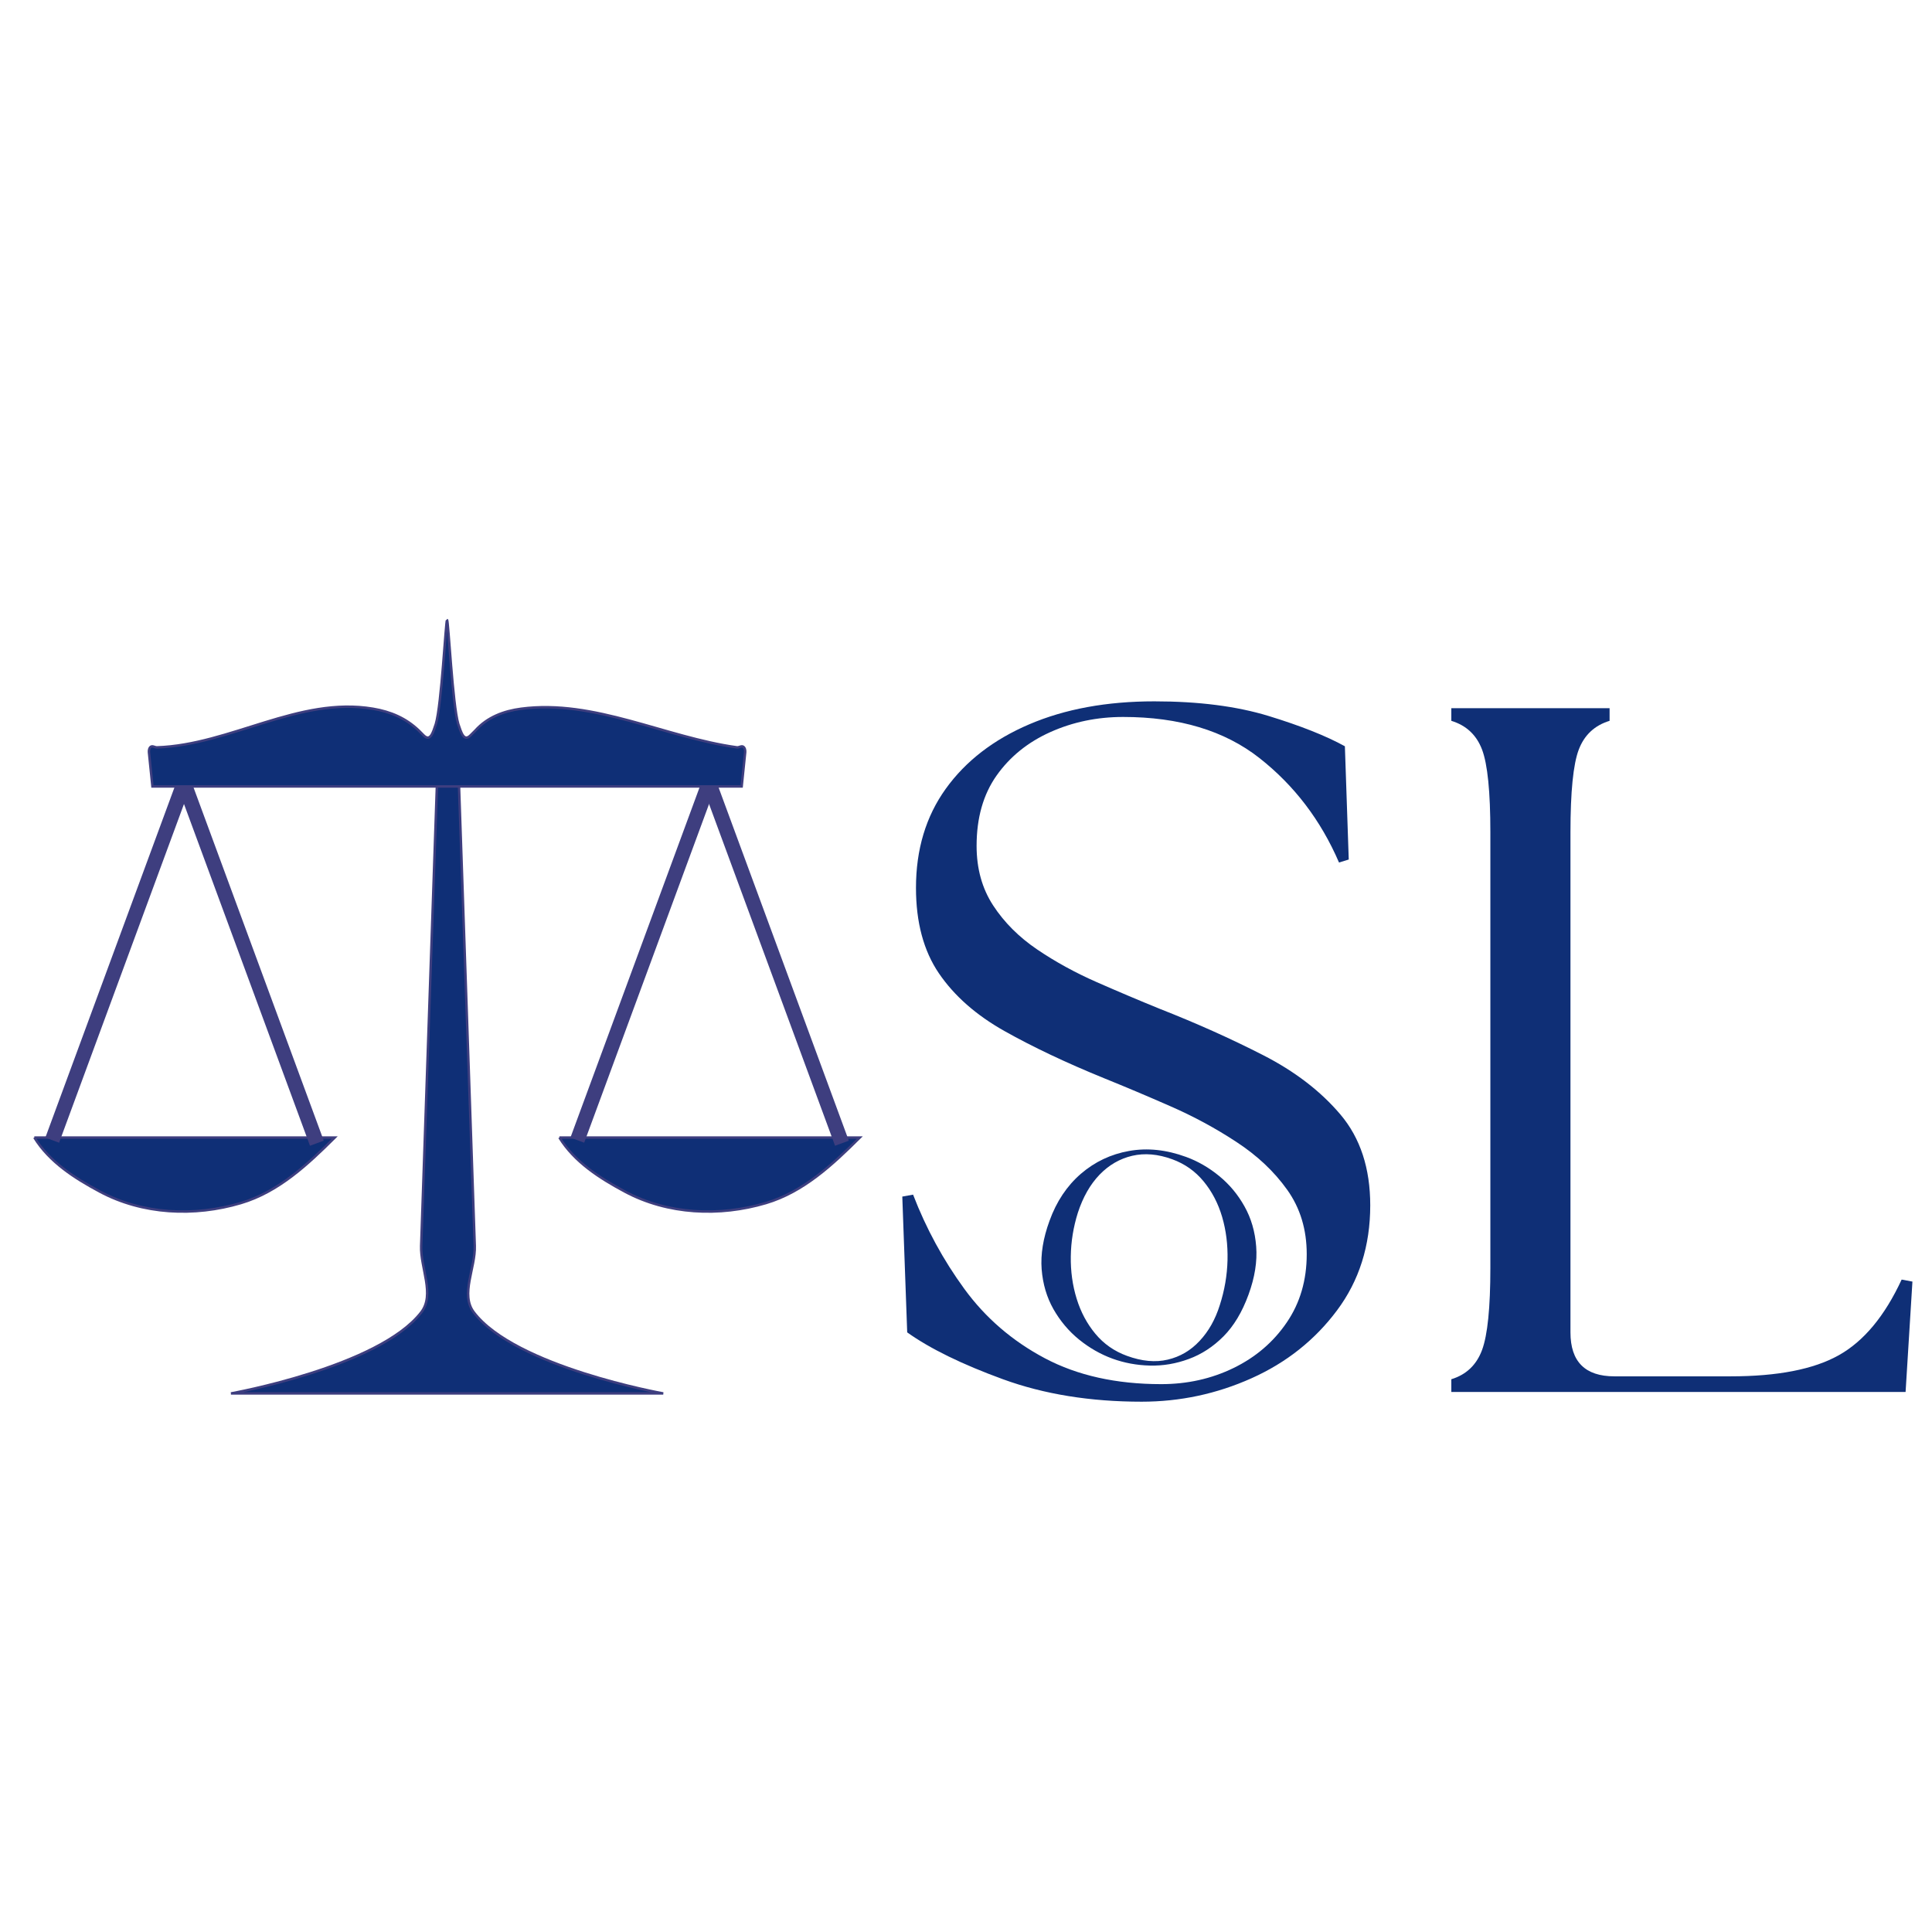
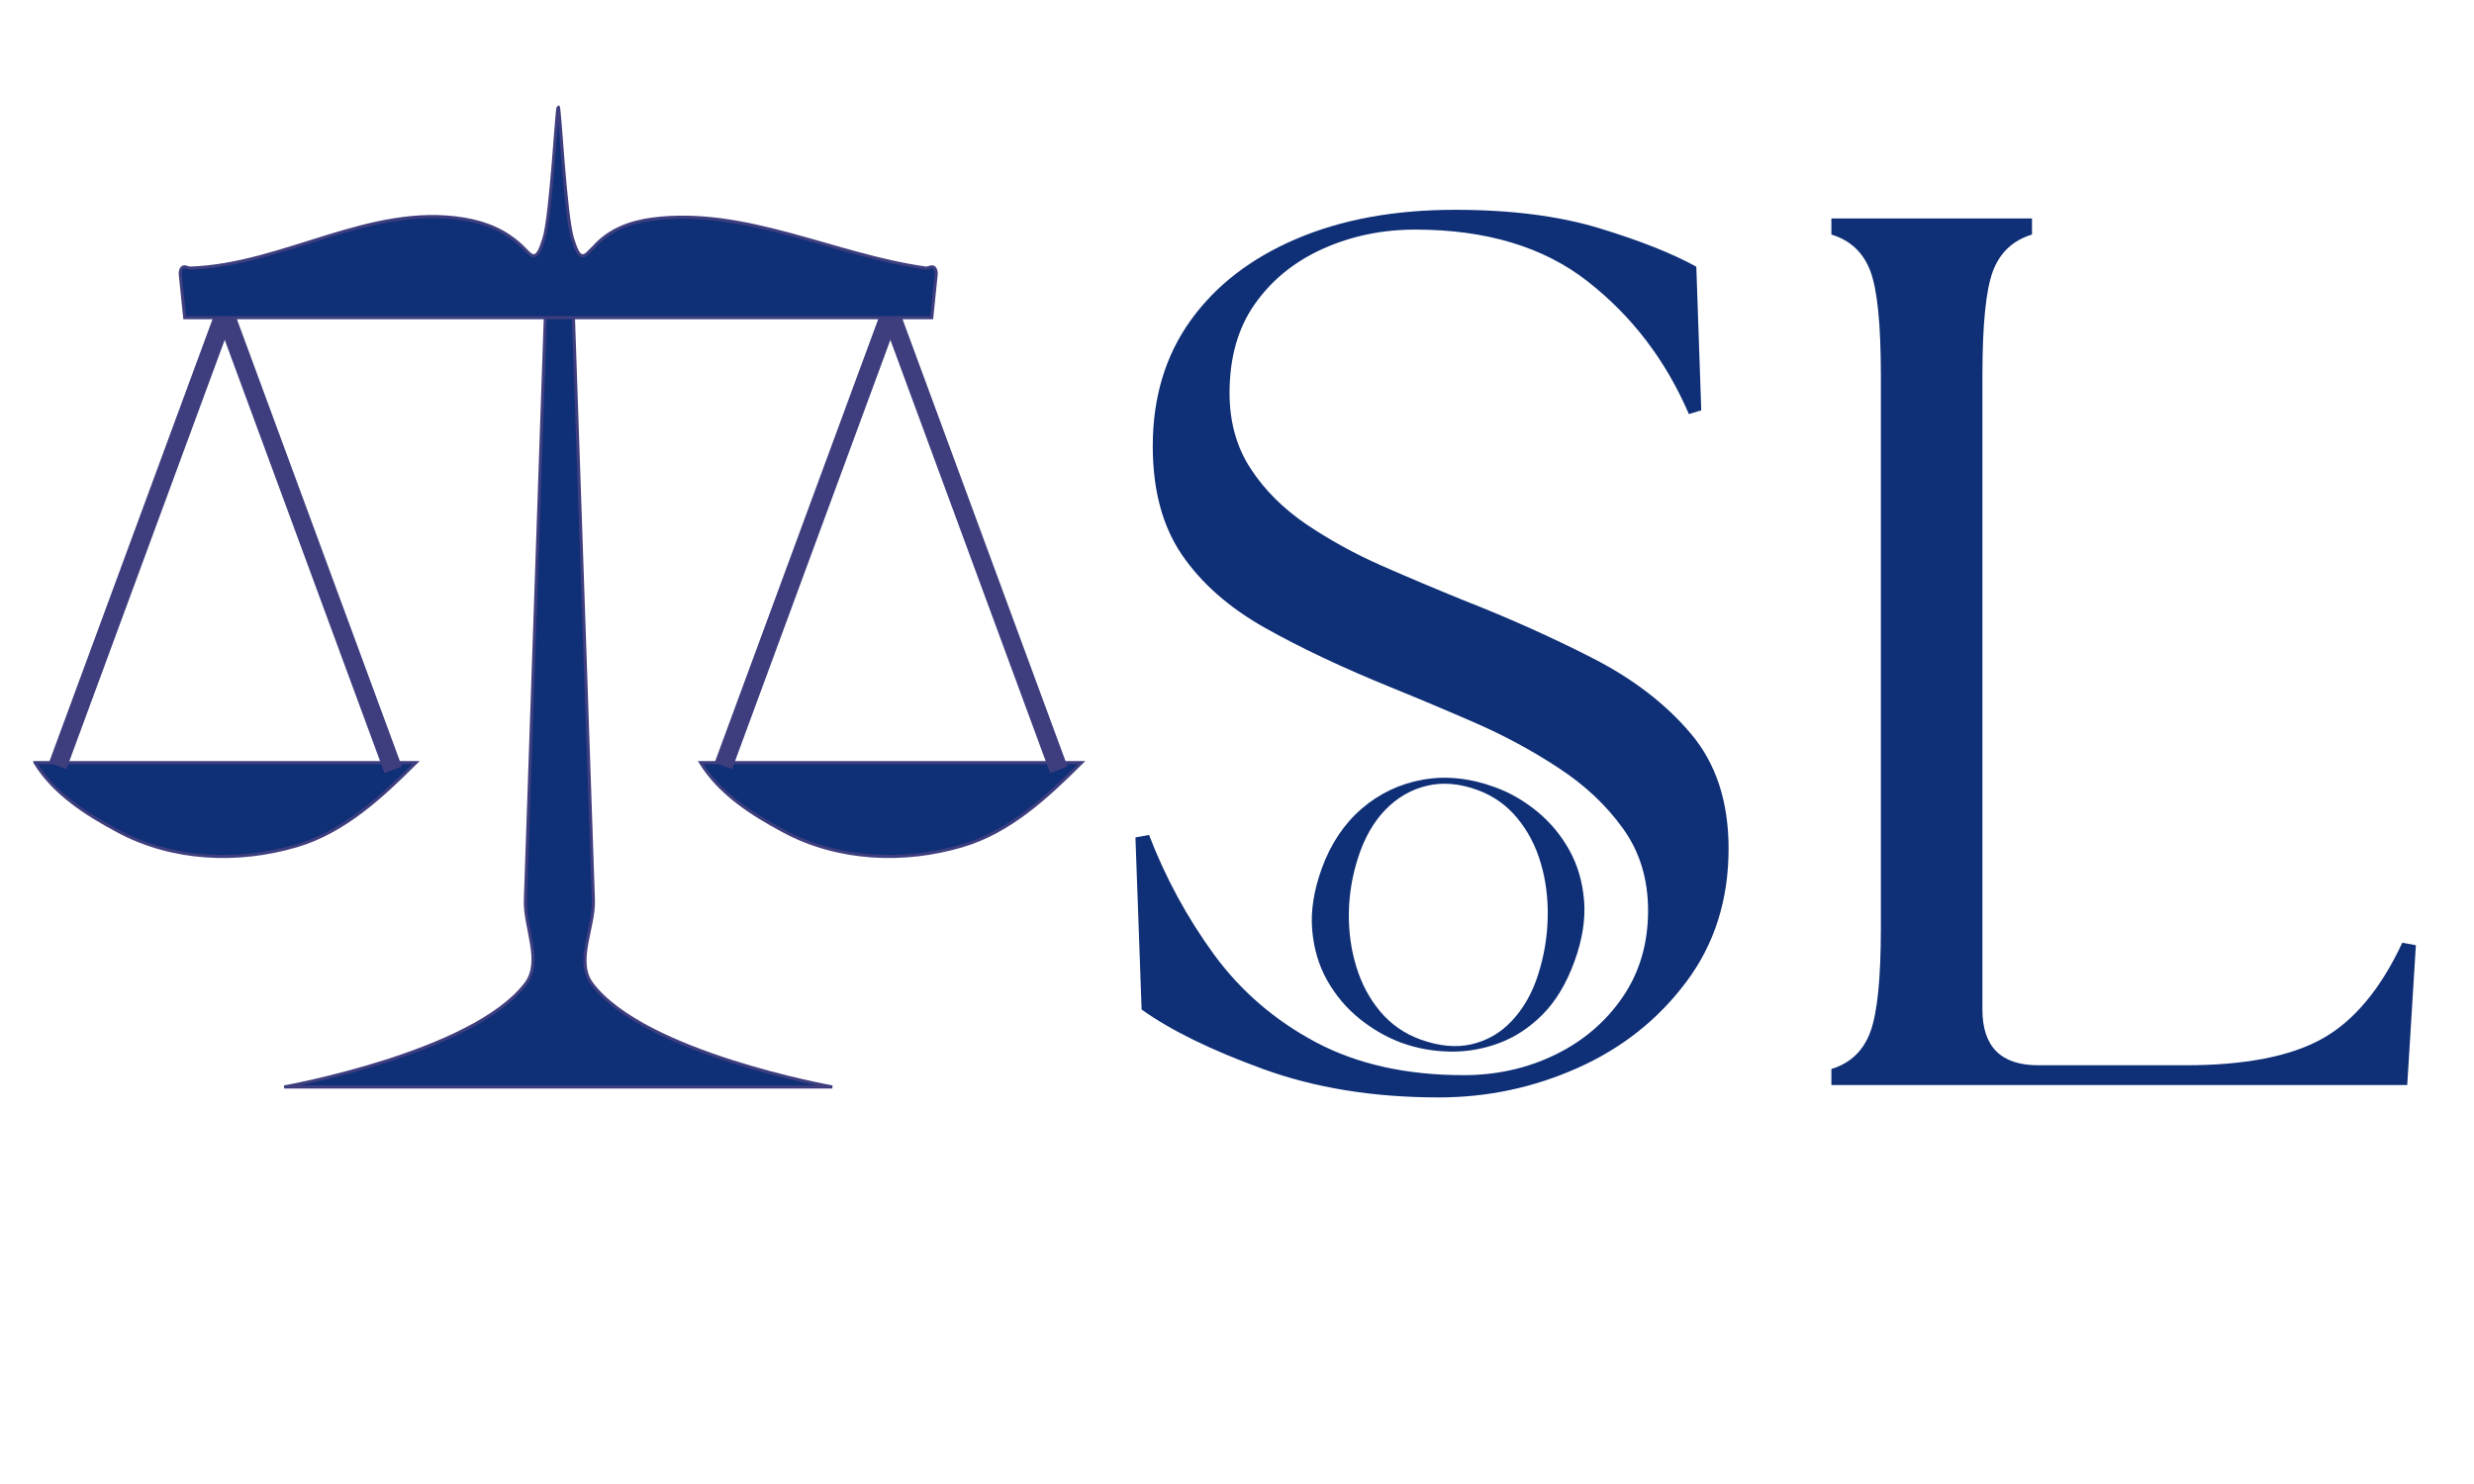
- <svg xmlns="http://www.w3.org/2000/svg" width="500" zoomAndPan="magnify" viewBox="0 0 375 375" height="500" preserveAspectRatio="xMidYMid meet" version="1.0">
+ <svg xmlns="http://www.w3.org/2000/svg" width="500" zoomAndPan="magnify" viewBox="0 0 375 225" height="300" preserveAspectRatio="xMidYMid meet" version="1.0">
  <defs>
    <g />
-     <clipPath id="153902f287">
-       <path d="M 6.395 220 L 65 220 L 65 236 L 6.395 236 Z M 6.395 220 " clip-rule="nonzero" />
+     <clipPath id="9f4f9dd13e">
+       <path d="M 5.039 115 L 64 115 L 64 130 L 5.039 130 Z M 5.039 115 " clip-rule="nonzero" />
    </clipPath>
-     <clipPath id="4a65a52583">
-       <path d="M 6.395 218 L 68 218 L 68 238 L 6.395 238 Z M 6.395 218 " clip-rule="nonzero" />
+     <clipPath id="6c743eaef9">
+       <path d="M 5.039 112 L 66 112 L 66 133 L 5.039 133 Z M 5.039 112 " clip-rule="nonzero" />
    </clipPath>
-     <clipPath id="38c65810da">
-       <path d="M 6.395 131 L 54 131 L 54 238 L 6.395 238 Z M 6.395 131 " clip-rule="nonzero" />
+     <clipPath id="8b0cdd8225">
+       <path d="M 5.039 27 L 52 27 L 52 133 L 5.039 133 Z M 5.039 27 " clip-rule="nonzero" />
    </clipPath>
-     <clipPath id="87faaa4657">
-       <path d="M 105 218 L 167.645 218 L 167.645 238 L 105 238 Z M 105 218 " clip-rule="nonzero" />
+     <clipPath id="f660886579">
+       <path d="M 103 112 L 164.68 112 L 164.68 133 L 103 133 Z M 103 112 " clip-rule="nonzero" />
    </clipPath>
-     <clipPath id="99f5ab294c">
-       <path d="M 120 132 L 167.645 132 L 167.645 239 L 120 239 Z M 120 132 " clip-rule="nonzero" />
+     <clipPath id="70e95a3aa3">
+       <path d="M 117 27 L 164.68 27 L 164.68 133 L 117 133 Z M 117 27 " clip-rule="nonzero" />
    </clipPath>
-     <clipPath id="a06b75da6b">
-       <path d="M 44 151 L 129 151 L 129 270.867 L 44 270.867 Z M 44 151 " clip-rule="nonzero" />
+     <clipPath id="f18023b112">
+       <path d="M 40 44 L 129 44 L 129 165.195 L 40 165.195 Z M 40 44 " clip-rule="nonzero" />
    </clipPath>
-     <clipPath id="7224ed4aa3">
-       <path d="M 42 149 L 132 149 L 132 270.867 L 42 270.867 Z M 42 149 " clip-rule="nonzero" />
-     </clipPath>
-     <clipPath id="843e1a085f">
-       <path d="M 28 120.117 L 145 120.117 L 145 153 L 28 153 Z M 28 120.117 " clip-rule="nonzero" />
-     </clipPath>
-     <clipPath id="7248114378">
-       <path d="M 26 120.117 L 148 120.117 L 148 156 L 26 156 Z M 26 120.117 " clip-rule="nonzero" />
+     <clipPath id="b2a922165d">
+       <path d="M 24 15.953 L 145 15.953 L 145 51 L 24 51 Z M 24 15.953 " clip-rule="nonzero" />
    </clipPath>
  </defs>
-   <g clip-path="url(#153902f287)">
-     <path fill="#0f2f76" d="M 6.66 220.797 L 64.977 220.797 C 59.719 226.023 54.062 231.344 46.75 233.516 C 37.75 236.184 27.691 235.754 19.344 231.27 C 14.488 228.66 9.621 225.566 6.664 220.797 Z M 6.66 220.797 " fill-opacity="1" fill-rule="nonzero" />
+   <g clip-path="url(#9f4f9dd13e)">
+     <path fill="#0f2f76" d="M 5.305 115.629 L 63.035 115.629 C 57.832 120.801 52.23 126.066 44.992 128.219 C 36.082 130.859 26.125 130.434 17.859 125.992 C 13.051 123.41 8.234 120.348 5.305 115.629 Z M 5.305 115.629 " fill-opacity="1" fill-rule="nonzero" />
  </g>
-   <g clip-path="url(#4a65a52583)">
-     <path stroke-linecap="butt" transform="matrix(0.474659, 0, 0, 0.474659, 6.424025, 119.6433)" fill="none" stroke-linejoin="miter" d="M 0.497 213.108 L 123.357 213.108 C 112.28 224.119 100.364 235.328 84.958 239.903 C 65.997 245.524 44.806 244.619 27.219 235.171 C 16.99 229.674 6.736 223.156 0.506 213.108 Z M 0.497 213.108 " stroke="#3e3e7f" stroke-width="1" stroke-opacity="1" stroke-miterlimit="4" />
+   <g clip-path="url(#6c743eaef9)">
+     <path stroke-linecap="butt" transform="matrix(0.469914, 0, 0, 0.469914, 5.068475, 15.48434)" fill="none" stroke-linejoin="miter" d="M 0.503 213.113 L 123.356 213.113 C 112.283 224.119 100.363 235.324 84.96 239.904 C 65.998 245.524 44.809 244.618 27.22 235.166 C 16.987 229.671 6.737 223.154 0.503 213.113 Z M 0.503 213.113 " stroke="#3e3e7f" stroke-width="1" stroke-opacity="1" stroke-miterlimit="4" />
  </g>
-   <path fill="#0f2f76" d="M 10.137 221.305 L 37.262 147.734 " fill-opacity="1" fill-rule="nonzero" />
-   <g clip-path="url(#38c65810da)">
-     <path stroke-linecap="butt" transform="matrix(0.474659, 0, 0, 0.474659, 6.424025, 119.6433)" fill="none" stroke-linejoin="miter" d="M 7.822 214.178 L 64.968 59.181 " stroke="#3e3e7f" stroke-width="6" stroke-opacity="1" stroke-miterlimit="4" />
+   <path fill="#0f2f76" d="M 8.742 116.129 L 35.598 43.293 " fill-opacity="1" fill-rule="nonzero" />
+   <g clip-path="url(#8b0cdd8225)">
+     <path stroke-linecap="butt" transform="matrix(0.469914, 0, 0, 0.469914, 5.068475, 15.48434)" fill="none" stroke-linejoin="miter" d="M 7.818 214.177 L 64.968 59.178 " stroke="#3e3e7f" stroke-width="6" stroke-opacity="1" stroke-miterlimit="4" />
  </g>
-   <path stroke-linecap="butt" transform="matrix(0.474659, 0, 0, 0.474659, 6.424025, 119.6433)" fill-opacity="1" fill="#0f2f76" fill-rule="nonzero" stroke-linejoin="miter" d="M 116.041 215.428 L 58.895 60.432 " stroke="#3e3e7f" stroke-width="6" stroke-opacity="1" stroke-miterlimit="4" />
-   <path fill="#0f2f76" d="M 108.574 220.797 L 166.891 220.797 C 161.633 226.023 155.977 231.344 148.664 233.516 C 139.664 236.184 129.605 235.754 121.258 231.27 C 116.402 228.66 111.535 225.566 108.578 220.797 Z M 108.574 220.797 " fill-opacity="1" fill-rule="nonzero" />
-   <g clip-path="url(#87faaa4657)">
-     <path stroke-linecap="butt" transform="matrix(0.474659, 0, 0, 0.474659, 6.424025, 119.6433)" fill="none" stroke-linejoin="miter" d="M 215.207 213.108 L 338.067 213.108 C 326.99 224.119 315.073 235.328 299.668 239.903 C 280.707 245.524 259.516 244.619 241.929 235.171 C 231.7 229.674 221.445 223.156 215.216 213.108 Z M 215.207 213.108 " stroke="#3e3e7f" stroke-width="1" stroke-opacity="1" stroke-miterlimit="4" />
+   <path stroke-linecap="butt" transform="matrix(0.469914, 0, 0, 0.469914, 5.068475, 15.48434)" fill-opacity="1" fill="#0f2f76" fill-rule="nonzero" stroke-linejoin="miter" d="M 116.041 215.432 L 58.899 60.433 " stroke="#3e3e7f" stroke-width="6" stroke-opacity="1" stroke-miterlimit="4" />
+   <path fill="#0f2f76" d="M 106.199 115.629 L 163.934 115.629 C 158.727 120.801 153.129 126.066 145.887 128.219 C 136.977 130.859 127.02 130.434 118.754 125.992 C 113.949 123.41 109.129 120.348 106.199 115.629 Z M 106.199 115.629 " fill-opacity="1" fill-rule="nonzero" />
+   <g clip-path="url(#f660886579)">
+     <path stroke-linecap="butt" transform="matrix(0.469914, 0, 0, 0.469914, 5.068475, 15.48434)" fill="none" stroke-linejoin="miter" d="M 215.211 213.113 L 338.073 213.113 C 326.992 224.119 315.08 235.324 299.668 239.904 C 280.707 245.524 259.518 244.618 241.928 235.166 C 231.704 229.671 221.446 223.154 215.211 213.113 Z M 215.211 213.113 " stroke="#3e3e7f" stroke-width="1" stroke-opacity="1" stroke-miterlimit="4" />
  </g>
-   <path stroke-linecap="butt" transform="matrix(0.474659, 0, 0, 0.474659, 6.424025, 119.6433)" fill-opacity="1" fill="#0f2f76" fill-rule="nonzero" stroke-linejoin="miter" d="M 222.54 214.178 L 279.686 59.181 " stroke="#3e3e7f" stroke-width="6" stroke-opacity="1" stroke-miterlimit="4" />
-   <path fill="#0f2f76" d="M 163.418 221.898 L 136.293 148.328 " fill-opacity="1" fill-rule="nonzero" />
-   <g clip-path="url(#99f5ab294c)">
-     <path stroke-linecap="butt" transform="matrix(0.474659, 0, 0, 0.474659, 6.424025, 119.6433)" fill="none" stroke-linejoin="miter" d="M 330.751 215.428 L 273.605 60.432 " stroke="#3e3e7f" stroke-width="6" stroke-opacity="1" stroke-miterlimit="4" />
+   <path stroke-linecap="butt" transform="matrix(0.469914, 0, 0, 0.469914, 5.068475, 15.48434)" fill-opacity="1" fill="#0f2f76" fill-rule="nonzero" stroke-linejoin="miter" d="M 222.543 214.177 L 279.684 59.178 " stroke="#3e3e7f" stroke-width="6" stroke-opacity="1" stroke-miterlimit="4" />
+   <path fill="#0f2f76" d="M 160.492 116.719 L 133.641 43.883 " fill-opacity="1" fill-rule="nonzero" />
+   <g clip-path="url(#70e95a3aa3)">
+     <path stroke-linecap="butt" transform="matrix(0.469914, 0, 0, 0.469914, 5.068475, 15.48434)" fill="none" stroke-linejoin="miter" d="M 330.749 215.432 L 273.608 60.433 " stroke="#3e3e7f" stroke-width="6" stroke-opacity="1" stroke-miterlimit="4" />
  </g>
-   <g clip-path="url(#a06b75da6b)">
-     <path fill="#0f2f76" d="M 44.82 270.465 L 128.734 270.465 C 128.734 270.465 100.008 265.336 91.949 254.699 C 89.332 251.25 92.301 246.109 92.152 241.816 L 89.066 151.73 L 84.828 151.73 L 81.746 241.816 C 81.598 246.109 84.422 251.262 81.777 254.699 C 73.613 265.316 44.824 270.465 44.824 270.465 Z M 44.82 270.465 " fill-opacity="1" fill-rule="nonzero" />
+   <path fill="#0f2f76" d="M 43.082 164.801 L 126.156 164.801 C 126.156 164.801 97.715 159.719 89.738 149.191 C 87.148 145.773 90.086 140.688 89.941 136.438 L 86.887 47.25 L 82.691 47.25 L 79.637 136.438 C 79.492 140.688 82.289 145.785 79.668 149.191 C 71.586 159.703 43.082 164.801 43.082 164.801 Z M 43.082 164.801 " fill-opacity="1" fill-rule="nonzero" />
+   <g clip-path="url(#f18023b112)">
+     <path stroke-linecap="butt" transform="matrix(0.469914, 0, 0, 0.469914, 5.068475, 15.48434)" fill="none" stroke-linejoin="miter" d="M 80.895 317.753 L 257.681 317.753 C 257.681 317.753 197.156 306.938 180.182 284.535 C 174.67 277.262 180.921 266.439 180.614 257.394 L 174.113 67.599 L 165.185 67.599 L 158.685 257.394 C 158.377 266.439 164.329 277.287 158.751 284.535 C 141.552 306.905 80.895 317.753 80.895 317.753 Z M 80.895 317.753 " stroke="#3e3e7f" stroke-width="1" stroke-opacity="1" stroke-miterlimit="4" />
  </g>
-   <g clip-path="url(#7224ed4aa3)">
-     <path stroke-linecap="butt" transform="matrix(0.474659, 0, 0, 0.474659, 6.424025, 119.6433)" fill="none" stroke-linejoin="miter" d="M 80.892 317.747 L 257.68 317.747 C 257.68 317.747 197.16 306.941 180.182 284.532 C 174.668 277.266 180.923 266.435 180.61 257.391 L 174.109 67.6 L 165.18 67.6 L 158.687 257.391 C 158.374 266.435 164.324 277.29 158.752 284.532 C 141.553 306.9 80.901 317.747 80.901 317.747 Z M 80.892 317.747 " stroke="#3e3e7f" stroke-width="1" stroke-opacity="1" stroke-miterlimit="4" />
-   </g>
-   <g clip-path="url(#843e1a085f)">
-     <path fill="#0f2f76" d="M 143.961 152.648 L 29.586 152.648 L 28.91 146.039 C 28.871 145.652 28.961 145.145 29.289 144.938 C 29.625 144.723 30.082 145.086 30.477 145.062 C 44.703 144.59 57.992 135.137 72.391 137.562 C 75.824 138.141 78.785 139.395 81.293 141.801 C 81.602 142.113 82.223 142.73 82.223 142.73 C 83.523 144.031 84.035 142.203 84.598 140.527 C 85.699 136.898 86.535 120.355 86.773 120.355 C 87.012 120.355 87.848 136.898 88.949 140.527 C 89.516 142.203 90.023 144.031 91.324 142.73 C 91.324 142.73 91.945 142.113 92.258 141.801 C 94.602 139.188 97.797 138.004 101.156 137.562 C 115.367 135.695 129.07 143.125 143.07 145.062 C 143.469 145.086 143.922 144.723 144.258 144.938 C 144.586 145.145 144.68 145.652 144.641 146.039 Z M 143.961 152.648 " fill-opacity="1" fill-rule="nonzero" />
-   </g>
-   <g clip-path="url(#7248114378)">
-     <path stroke-linecap="butt" transform="matrix(0.474659, 0, 0, 0.474659, 6.424025, 119.6433)" fill="none" stroke-linejoin="miter" d="M 289.759 69.534 L 48.797 69.534 L 47.373 55.61 C 47.291 54.795 47.48 53.725 48.171 53.289 C 48.879 52.836 49.842 53.602 50.673 53.552 C 80.645 52.557 108.642 32.641 138.977 37.752 C 146.211 38.97 152.449 41.611 157.732 46.681 C 158.382 47.339 159.691 48.639 159.691 48.639 C 162.431 51.38 163.509 47.528 164.694 43.998 C 167.015 36.353 168.776 1.5 169.278 1.5 C 169.78 1.5 171.541 36.353 173.862 43.998 C 175.055 47.528 176.125 51.38 178.866 48.639 C 178.866 48.639 180.174 47.339 180.832 46.681 C 185.77 41.175 192.502 38.682 199.579 37.752 C 229.519 33.818 258.388 49.471 287.883 53.552 C 288.722 53.602 289.677 52.836 290.385 53.289 C 291.076 53.725 291.274 54.795 291.191 55.61 Z M 289.759 69.534 " stroke="#3e3e7f" stroke-width="1" stroke-opacity="1" stroke-miterlimit="4" />
+   <path fill="#0f2f76" d="M 141.23 48.16 L 28 48.16 L 27.328 41.613 C 27.289 41.23 27.383 40.73 27.707 40.523 C 28.039 40.312 28.488 40.672 28.883 40.648 C 42.965 40.18 56.121 30.824 70.375 33.223 C 73.777 33.797 76.707 35.039 79.188 37.418 C 79.492 37.727 80.109 38.344 80.109 38.344 C 81.398 39.629 81.902 37.816 82.461 36.16 C 83.551 32.566 84.379 16.188 84.617 16.188 C 84.852 16.188 85.68 32.566 86.77 36.16 C 87.328 37.816 87.832 39.629 89.121 38.344 C 89.121 38.344 89.738 37.727 90.043 37.418 C 92.363 34.832 95.527 33.66 98.855 33.223 C 112.922 31.375 126.488 38.73 140.348 40.648 C 140.742 40.672 141.191 40.312 141.523 40.523 C 141.848 40.73 141.941 41.23 141.902 41.613 Z M 141.23 48.16 " fill-opacity="1" fill-rule="nonzero" />
+   <g clip-path="url(#b2a922165d)">
+     <path stroke-linecap="butt" transform="matrix(0.469914, 0, 0, 0.469914, 5.068475, 15.48434)" fill="none" stroke-linejoin="miter" d="M 289.759 69.536 L 48.799 69.536 L 47.37 55.604 C 47.287 54.789 47.486 53.725 48.176 53.284 C 48.883 52.836 49.839 53.6 50.678 53.55 C 80.645 52.553 108.642 32.644 138.976 37.748 C 146.216 38.97 152.45 41.613 157.729 46.676 C 158.377 47.333 159.691 48.646 159.691 48.646 C 162.434 51.381 163.506 47.524 164.695 43.999 C 167.014 36.351 168.777 1.496 169.284 1.496 C 169.782 1.496 171.545 36.351 173.864 43.999 C 175.053 47.524 176.125 51.381 178.868 48.646 C 178.868 48.646 180.182 47.333 180.83 46.676 C 185.768 41.173 192.501 38.679 199.583 37.748 C 229.517 33.816 258.387 49.469 287.881 53.55 C 288.72 53.6 289.676 52.836 290.383 53.284 C 291.073 53.725 291.272 54.789 291.189 55.604 Z M 289.759 69.536 " stroke="#3e3e7f" stroke-width="1" stroke-opacity="1" stroke-miterlimit="4" />
  </g>
  <g fill="#0f2f76" fill-opacity="1">
-     <g transform="translate(167.5569, 270.1771)">
+     <g transform="translate(164.5904, 164.5131)">
      <g>
-         <path d="M 54.031 1.891 C 44.051 1.891 35.078 0.438 27.109 -2.469 C 19.148 -5.375 12.957 -8.406 8.531 -11.562 L 7.578 -37.922 L 9.672 -38.297 C 12.203 -31.723 15.52 -25.625 19.625 -20 C 23.727 -14.375 28.941 -9.883 35.266 -6.531 C 41.586 -3.188 49.109 -1.516 57.828 -1.516 C 62.891 -1.516 67.566 -2.555 71.859 -4.641 C 76.16 -6.734 79.602 -9.676 82.188 -13.469 C 84.781 -17.258 86.078 -21.68 86.078 -26.734 C 86.078 -31.535 84.812 -35.707 82.281 -39.25 C 79.758 -42.789 76.473 -45.883 72.422 -48.531 C 68.379 -51.188 64.113 -53.492 59.625 -55.453 C 55.145 -57.422 50.879 -59.223 46.828 -60.859 C 39.367 -63.898 32.891 -66.969 27.391 -70.062 C 21.898 -73.156 17.664 -76.883 14.688 -81.25 C 11.719 -85.613 10.234 -91.145 10.234 -97.844 C 10.234 -105.301 12.16 -111.711 16.016 -117.078 C 19.879 -122.453 25.285 -126.625 32.234 -129.594 C 39.18 -132.562 47.27 -134.047 56.5 -134.047 C 65.094 -134.047 72.488 -133.098 78.688 -131.203 C 84.883 -129.305 89.816 -127.348 93.484 -125.328 L 94.234 -103.344 L 92.344 -102.766 C 88.801 -110.984 83.648 -117.742 76.891 -123.047 C 70.129 -128.359 61.312 -131.016 50.438 -131.016 C 45.383 -131.016 40.676 -130.035 36.312 -128.078 C 31.945 -126.117 28.469 -123.305 25.875 -119.641 C 23.289 -115.973 22 -111.422 22 -105.984 C 22 -101.566 23.07 -97.711 25.219 -94.422 C 27.363 -91.141 30.207 -88.297 33.75 -85.891 C 37.289 -83.492 41.145 -81.379 45.312 -79.547 C 49.488 -77.711 53.598 -75.973 57.641 -74.328 C 64.723 -71.547 71.359 -68.57 77.547 -65.406 C 83.742 -62.25 88.77 -58.395 92.625 -53.844 C 96.477 -49.289 98.406 -43.414 98.406 -36.219 C 98.406 -28.375 96.254 -21.578 91.953 -15.828 C 87.66 -10.078 82.129 -5.688 75.359 -2.656 C 68.598 0.375 61.488 1.891 54.031 1.891 Z M 54.031 1.891 " />
+         <path d="M 53.5 1.875 C 43.613 1.875 34.727 0.438 26.844 -2.438 C 18.957 -5.312 12.828 -8.316 8.453 -11.453 L 7.516 -37.547 L 9.578 -37.922 C 12.078 -31.41 15.359 -25.367 19.422 -19.797 C 23.492 -14.234 28.656 -9.789 34.906 -6.469 C 41.164 -3.156 48.613 -1.5 57.25 -1.5 C 62.25 -1.5 66.875 -2.531 71.125 -4.594 C 75.383 -6.664 78.797 -9.578 81.359 -13.328 C 83.93 -17.078 85.219 -21.457 85.219 -26.469 C 85.219 -31.219 83.961 -35.344 81.453 -38.844 C 78.953 -42.352 75.703 -45.422 71.703 -48.047 C 67.703 -50.68 63.477 -52.969 59.031 -54.906 C 54.594 -56.844 50.367 -58.625 46.359 -60.25 C 38.973 -63.25 32.555 -66.281 27.109 -69.344 C 21.672 -72.414 17.484 -76.109 14.547 -80.422 C 11.609 -84.742 10.141 -90.223 10.141 -96.859 C 10.141 -104.234 12.047 -110.582 15.859 -115.906 C 19.672 -121.227 25.02 -125.359 31.906 -128.297 C 38.789 -131.234 46.801 -132.703 55.938 -132.703 C 64.445 -132.703 71.766 -131.766 77.891 -129.891 C 84.023 -128.016 88.906 -126.078 92.531 -124.078 L 93.281 -102.297 L 91.406 -101.734 C 87.906 -109.867 82.805 -116.562 76.109 -121.812 C 69.422 -127.07 60.691 -129.703 49.922 -129.703 C 44.922 -129.703 40.258 -128.734 35.938 -126.797 C 31.625 -124.859 28.188 -122.07 25.625 -118.438 C 23.062 -114.812 21.781 -110.305 21.781 -104.922 C 21.781 -100.547 22.844 -96.727 24.969 -93.469 C 27.094 -90.219 29.906 -87.406 33.406 -85.031 C 36.914 -82.656 40.734 -80.555 44.859 -78.734 C 48.992 -76.922 53.062 -75.203 57.062 -73.578 C 64.07 -70.828 70.641 -67.883 76.766 -64.75 C 82.898 -61.625 87.875 -57.805 91.688 -53.297 C 95.508 -48.797 97.422 -42.977 97.422 -35.844 C 97.422 -28.094 95.289 -21.367 91.031 -15.672 C 86.781 -9.973 81.305 -5.625 74.609 -2.625 C 67.91 0.375 60.875 1.875 53.5 1.875 Z M 53.5 1.875 " />
      </g>
    </g>
  </g>
  <g fill="#0f2f76" fill-opacity="1">
-     <g transform="translate(272.029, 270.1771)">
+     <g transform="translate(268.0181, 164.5131)">
      <g>
-         <path d="M 9.672 0 L 9.672 -2.469 C 12.578 -3.352 14.566 -5.25 15.641 -8.156 C 16.711 -11.062 17.25 -16.367 17.25 -24.078 L 17.25 -108.641 C 17.25 -116.484 16.711 -121.828 15.641 -124.672 C 14.566 -127.516 12.578 -129.379 9.672 -130.266 L 9.672 -132.719 L 40.391 -132.719 L 40.391 -130.266 C 37.484 -129.379 35.488 -127.516 34.406 -124.672 C 33.332 -121.828 32.797 -116.484 32.797 -108.641 L 32.797 -11.562 C 32.797 -5.875 35.641 -3.031 41.328 -3.031 L 63.891 -3.031 C 72.992 -3.031 79.977 -4.391 84.844 -7.109 C 89.719 -9.828 93.797 -14.727 97.078 -21.812 L 99.172 -21.422 L 97.844 0 Z M 9.672 0 " />
+         <path d="M 9.578 0 L 9.578 -2.438 C 12.453 -3.312 14.422 -5.188 15.484 -8.062 C 16.547 -10.945 17.078 -16.207 17.078 -23.844 L 17.078 -107.547 C 17.078 -115.305 16.547 -120.594 15.484 -123.406 C 14.422 -126.227 12.453 -128.078 9.578 -128.953 L 9.578 -131.391 L 39.984 -131.391 L 39.984 -128.953 C 37.098 -128.078 35.125 -126.227 34.062 -123.406 C 33 -120.594 32.469 -115.305 32.469 -107.547 L 32.469 -11.453 C 32.469 -5.816 35.285 -3 40.922 -3 L 63.25 -3 C 72.258 -3 79.172 -4.344 83.984 -7.031 C 88.805 -9.727 92.848 -14.578 96.109 -21.578 L 98.172 -21.203 L 96.859 0 Z M 9.578 0 " />
      </g>
    </g>
  </g>
  <g fill="#0f2f76" fill-opacity="1">
-     <g transform="translate(193.9023, 255.0569)">
+     <g transform="translate(190.6724, 149.5441)">
      <g>
-         <path d="M 22.031 8.656 C 19.719 7.812 17.555 6.578 15.547 4.953 C 13.547 3.328 11.891 1.363 10.578 -0.938 C 9.273 -3.238 8.508 -5.828 8.281 -8.703 C 8.062 -11.586 8.57 -14.723 9.812 -18.109 C 11.164 -21.848 13.191 -24.883 15.891 -27.219 C 18.598 -29.551 21.719 -31.031 25.25 -31.656 C 28.781 -32.289 32.469 -31.906 36.312 -30.5 C 38.602 -29.664 40.742 -28.43 42.734 -26.797 C 44.734 -25.16 46.375 -23.191 47.656 -20.891 C 48.945 -18.598 49.703 -16.004 49.922 -13.109 C 50.148 -10.223 49.656 -7.113 48.438 -3.781 C 47.207 -0.395 45.586 2.305 43.578 4.328 C 41.566 6.348 39.32 7.812 36.844 8.719 C 34.375 9.633 31.859 10.062 29.297 10 C 26.742 9.938 24.32 9.488 22.031 8.656 Z M 15.312 -19.672 C 14.438 -16.898 13.977 -14.07 13.938 -11.188 C 13.895 -8.312 14.273 -5.57 15.078 -2.969 C 15.879 -0.375 17.094 1.895 18.719 3.844 C 20.352 5.801 22.391 7.223 24.828 8.109 C 27.734 9.172 30.379 9.414 32.766 8.844 C 35.16 8.281 37.223 7.066 38.953 5.203 C 40.691 3.348 41.992 1.035 42.859 -1.734 C 43.785 -4.598 44.285 -7.508 44.359 -10.469 C 44.43 -13.438 44.082 -16.234 43.312 -18.859 C 42.539 -21.484 41.344 -23.781 39.719 -25.75 C 38.094 -27.727 36.062 -29.16 33.625 -30.047 C 30.863 -31.055 28.273 -31.281 25.859 -30.719 C 23.453 -30.156 21.336 -28.93 19.516 -27.047 C 17.703 -25.16 16.301 -22.703 15.312 -19.672 Z M 15.312 -19.672 " />
+         <path d="M 21.812 8.578 C 19.52 7.734 17.379 6.508 15.391 4.906 C 13.41 3.312 11.773 1.367 10.484 -0.922 C 9.203 -3.211 8.445 -5.785 8.219 -8.641 C 7.988 -11.492 8.484 -14.594 9.703 -17.938 C 11.055 -21.633 13.066 -24.633 15.734 -26.938 C 18.41 -29.238 21.492 -30.703 24.984 -31.328 C 28.473 -31.961 32.125 -31.582 35.938 -30.188 C 38.207 -29.363 40.332 -28.141 42.312 -26.516 C 44.289 -24.898 45.914 -22.953 47.188 -20.672 C 48.457 -18.398 49.207 -15.836 49.438 -12.984 C 49.664 -10.129 49.176 -7.051 47.969 -3.75 C 46.75 -0.406 45.141 2.27 43.141 4.281 C 41.141 6.289 38.914 7.742 36.469 8.641 C 34.02 9.535 31.531 9.953 29 9.891 C 26.477 9.836 24.082 9.398 21.812 8.578 Z M 15.172 -19.484 C 14.285 -16.742 13.82 -13.941 13.781 -11.078 C 13.75 -8.223 14.129 -5.508 14.922 -2.938 C 15.711 -0.363 16.914 1.883 18.531 3.812 C 20.156 5.75 22.176 7.16 24.594 8.047 C 27.469 9.086 30.086 9.328 32.453 8.766 C 34.828 8.203 36.863 7 38.562 5.156 C 40.27 3.32 41.566 1.031 42.453 -1.719 C 43.367 -4.562 43.859 -7.445 43.922 -10.375 C 43.992 -13.301 43.645 -16.066 42.875 -18.672 C 42.113 -21.273 40.926 -23.551 39.312 -25.5 C 37.707 -27.457 35.695 -28.879 33.281 -29.766 C 30.551 -30.766 27.992 -30.977 25.609 -30.406 C 23.223 -29.844 21.125 -28.629 19.312 -26.766 C 17.508 -24.898 16.129 -22.473 15.172 -19.484 Z M 15.172 -19.484 " />
      </g>
    </g>
  </g>
</svg>
